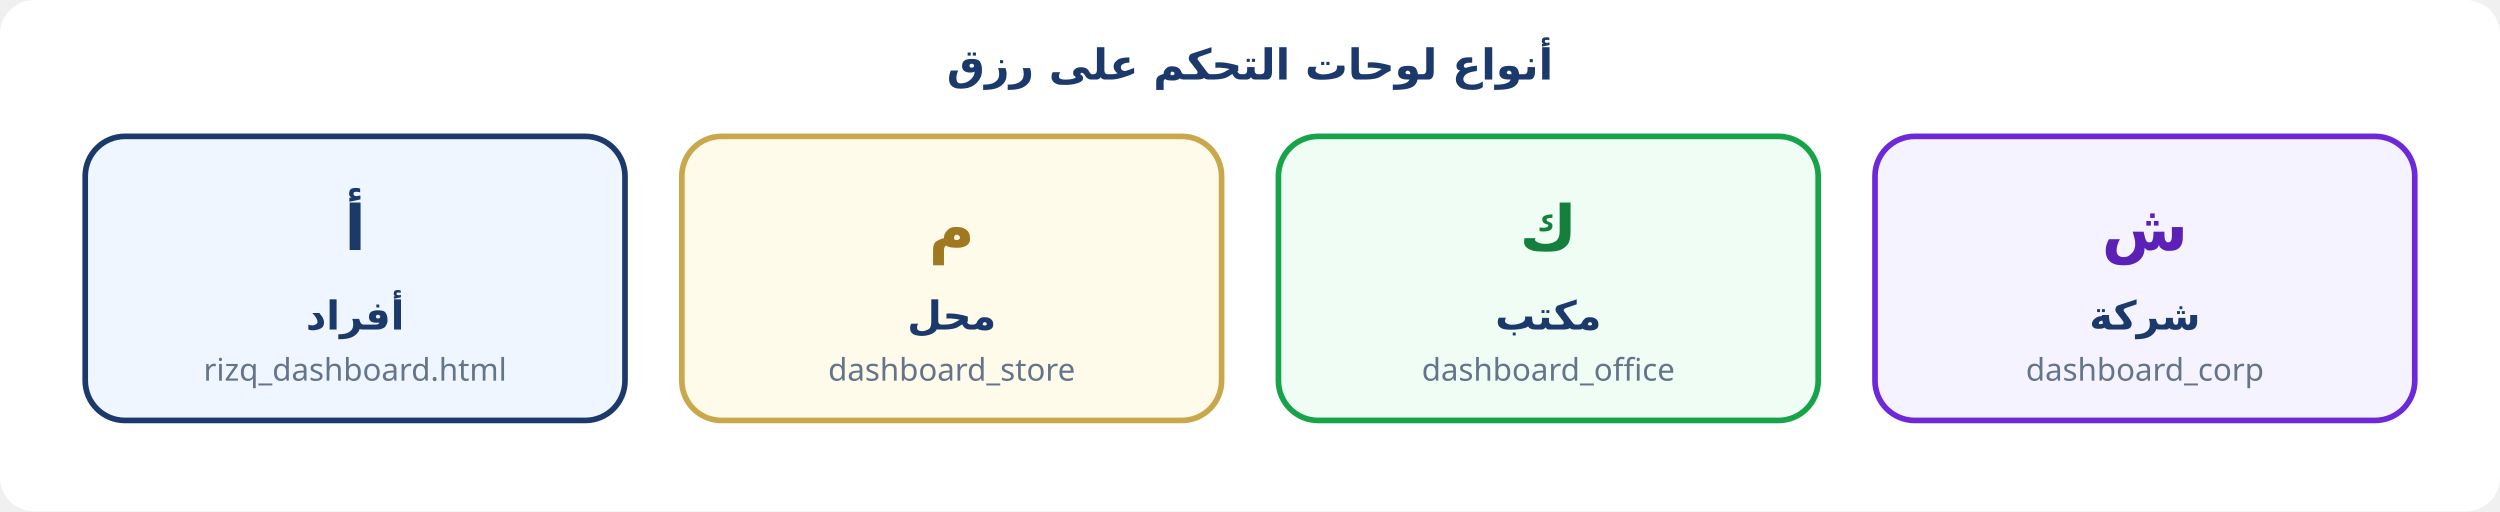
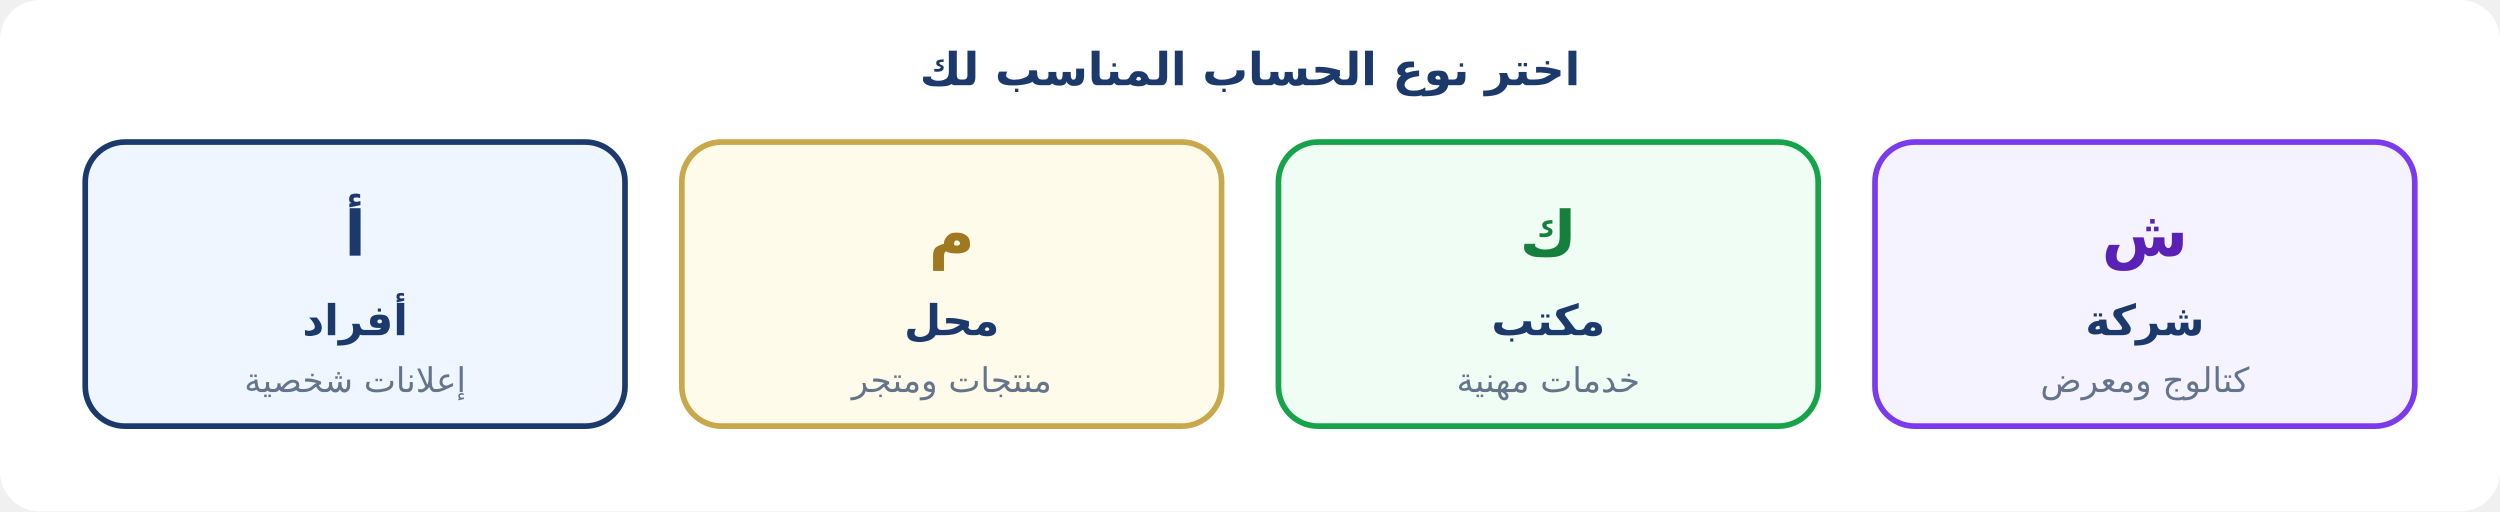
- <svg xmlns="http://www.w3.org/2000/svg" viewBox="0 0 880 180">
-   <rect width="880" height="180" rx="12" fill="#ffffff" />
-   <text x="440" y="28" text-anchor="middle" fill="#1B3A6B" font-size="15" font-weight="800" font-family="Tahoma,Segoe UI,sans-serif">أنواع لوحات التحكم على رزق</text>
+ <svg xmlns="http://www.w3.org/2000/svg" viewBox="0 0 880 180" role="img" aria-label="account types">
+   <rect width="880" height="180" rx="14" fill="#ffffff" />
+   <text x="440" y="30" text-anchor="middle" fill="#1B3A6B" font-size="16" font-weight="800" font-family="Tahoma,Segoe UI,sans-serif">اختر نوع الحساب المناسب لك</text>
  <g font-family="Tahoma,Segoe UI,sans-serif" text-anchor="middle">
-     <rect x="30" y="48" width="190" height="100" rx="14" fill="#eff6ff" stroke="#1B3A6B" stroke-width="2" />
-     <text x="125" y="88" fill="#1B3A6B" font-size="22" font-weight="800">أ</text>
-     <text x="125" y="116" fill="#1B3A6B" font-size="14" font-weight="700">أفراد</text>
-     <text x="125" y="134" fill="#64748b" font-size="11">rizq_dashboard.html</text>
-     <rect x="240" y="48" width="190" height="100" rx="14" fill="#fffbeb" stroke="#C9A84C" stroke-width="2" />
-     <text x="335" y="88" fill="#a07820" font-size="22" font-weight="800">م</text>
-     <text x="335" y="116" fill="#1B3A6B" font-size="14" font-weight="700">محل</text>
-     <text x="335" y="134" fill="#64748b" font-size="11">dashboard_store</text>
-     <rect x="450" y="48" width="190" height="100" rx="14" fill="#f0fdf4" stroke="#16a34a" stroke-width="2" />
-     <text x="545" y="88" fill="#15803d" font-size="22" font-weight="800">ك</text>
-     <text x="545" y="116" fill="#1B3A6B" font-size="14" font-weight="700">مكتب</text>
-     <text x="545" y="134" fill="#64748b" font-size="11">dashboard_office</text>
-     <rect x="660" y="48" width="190" height="100" rx="14" fill="#f5f3ff" stroke="#6d28d9" stroke-width="2" />
-     <text x="755" y="88" fill="#5b21b6" font-size="22" font-weight="800">ش</text>
-     <text x="755" y="116" fill="#1B3A6B" font-size="14" font-weight="700">شركة</text>
-     <text x="755" y="134" fill="#64748b" font-size="11">dashboard_corp</text>
+     <rect x="30" y="50" width="190" height="100" rx="14" fill="#eff6ff" stroke="#1B3A6B" stroke-width="2" />
+     <text x="125" y="90" fill="#1B3A6B" font-size="22" font-weight="800">أ</text>
+     <text x="125" y="118" fill="#1B3A6B" font-size="15" font-weight="700">أفراد</text>
+     <text x="125" y="138" fill="#64748b" font-size="12">إعلانات شخصية</text>
+     <rect x="240" y="50" width="190" height="100" rx="14" fill="#fffbeb" stroke="#C9A84C" stroke-width="2" />
+     <text x="335" y="90" fill="#a07820" font-size="22" font-weight="800">م</text>
+     <text x="335" y="118" fill="#1B3A6B" font-size="15" font-weight="700">محل</text>
+     <text x="335" y="138" fill="#64748b" font-size="12">منتجات ومتجر</text>
+     <rect x="450" y="50" width="190" height="100" rx="14" fill="#f0fdf4" stroke="#16a34a" stroke-width="2" />
+     <text x="545" y="90" fill="#15803d" font-size="22" font-weight="800">ك</text>
+     <text x="545" y="118" fill="#1B3A6B" font-size="15" font-weight="700">مكتب</text>
+     <text x="545" y="138" fill="#64748b" font-size="12">خدمات مهنية</text>
+     <rect x="660" y="50" width="190" height="100" rx="14" fill="#f5f3ff" stroke="#7c3aed" stroke-width="2" />
+     <text x="755" y="90" fill="#5b21b6" font-size="22" font-weight="800">ش</text>
+     <text x="755" y="118" fill="#1B3A6B" font-size="15" font-weight="700">شركة</text>
+     <text x="755" y="138" fill="#64748b" font-size="12">كتالوج ومعرض</text>
  </g>
</svg>
